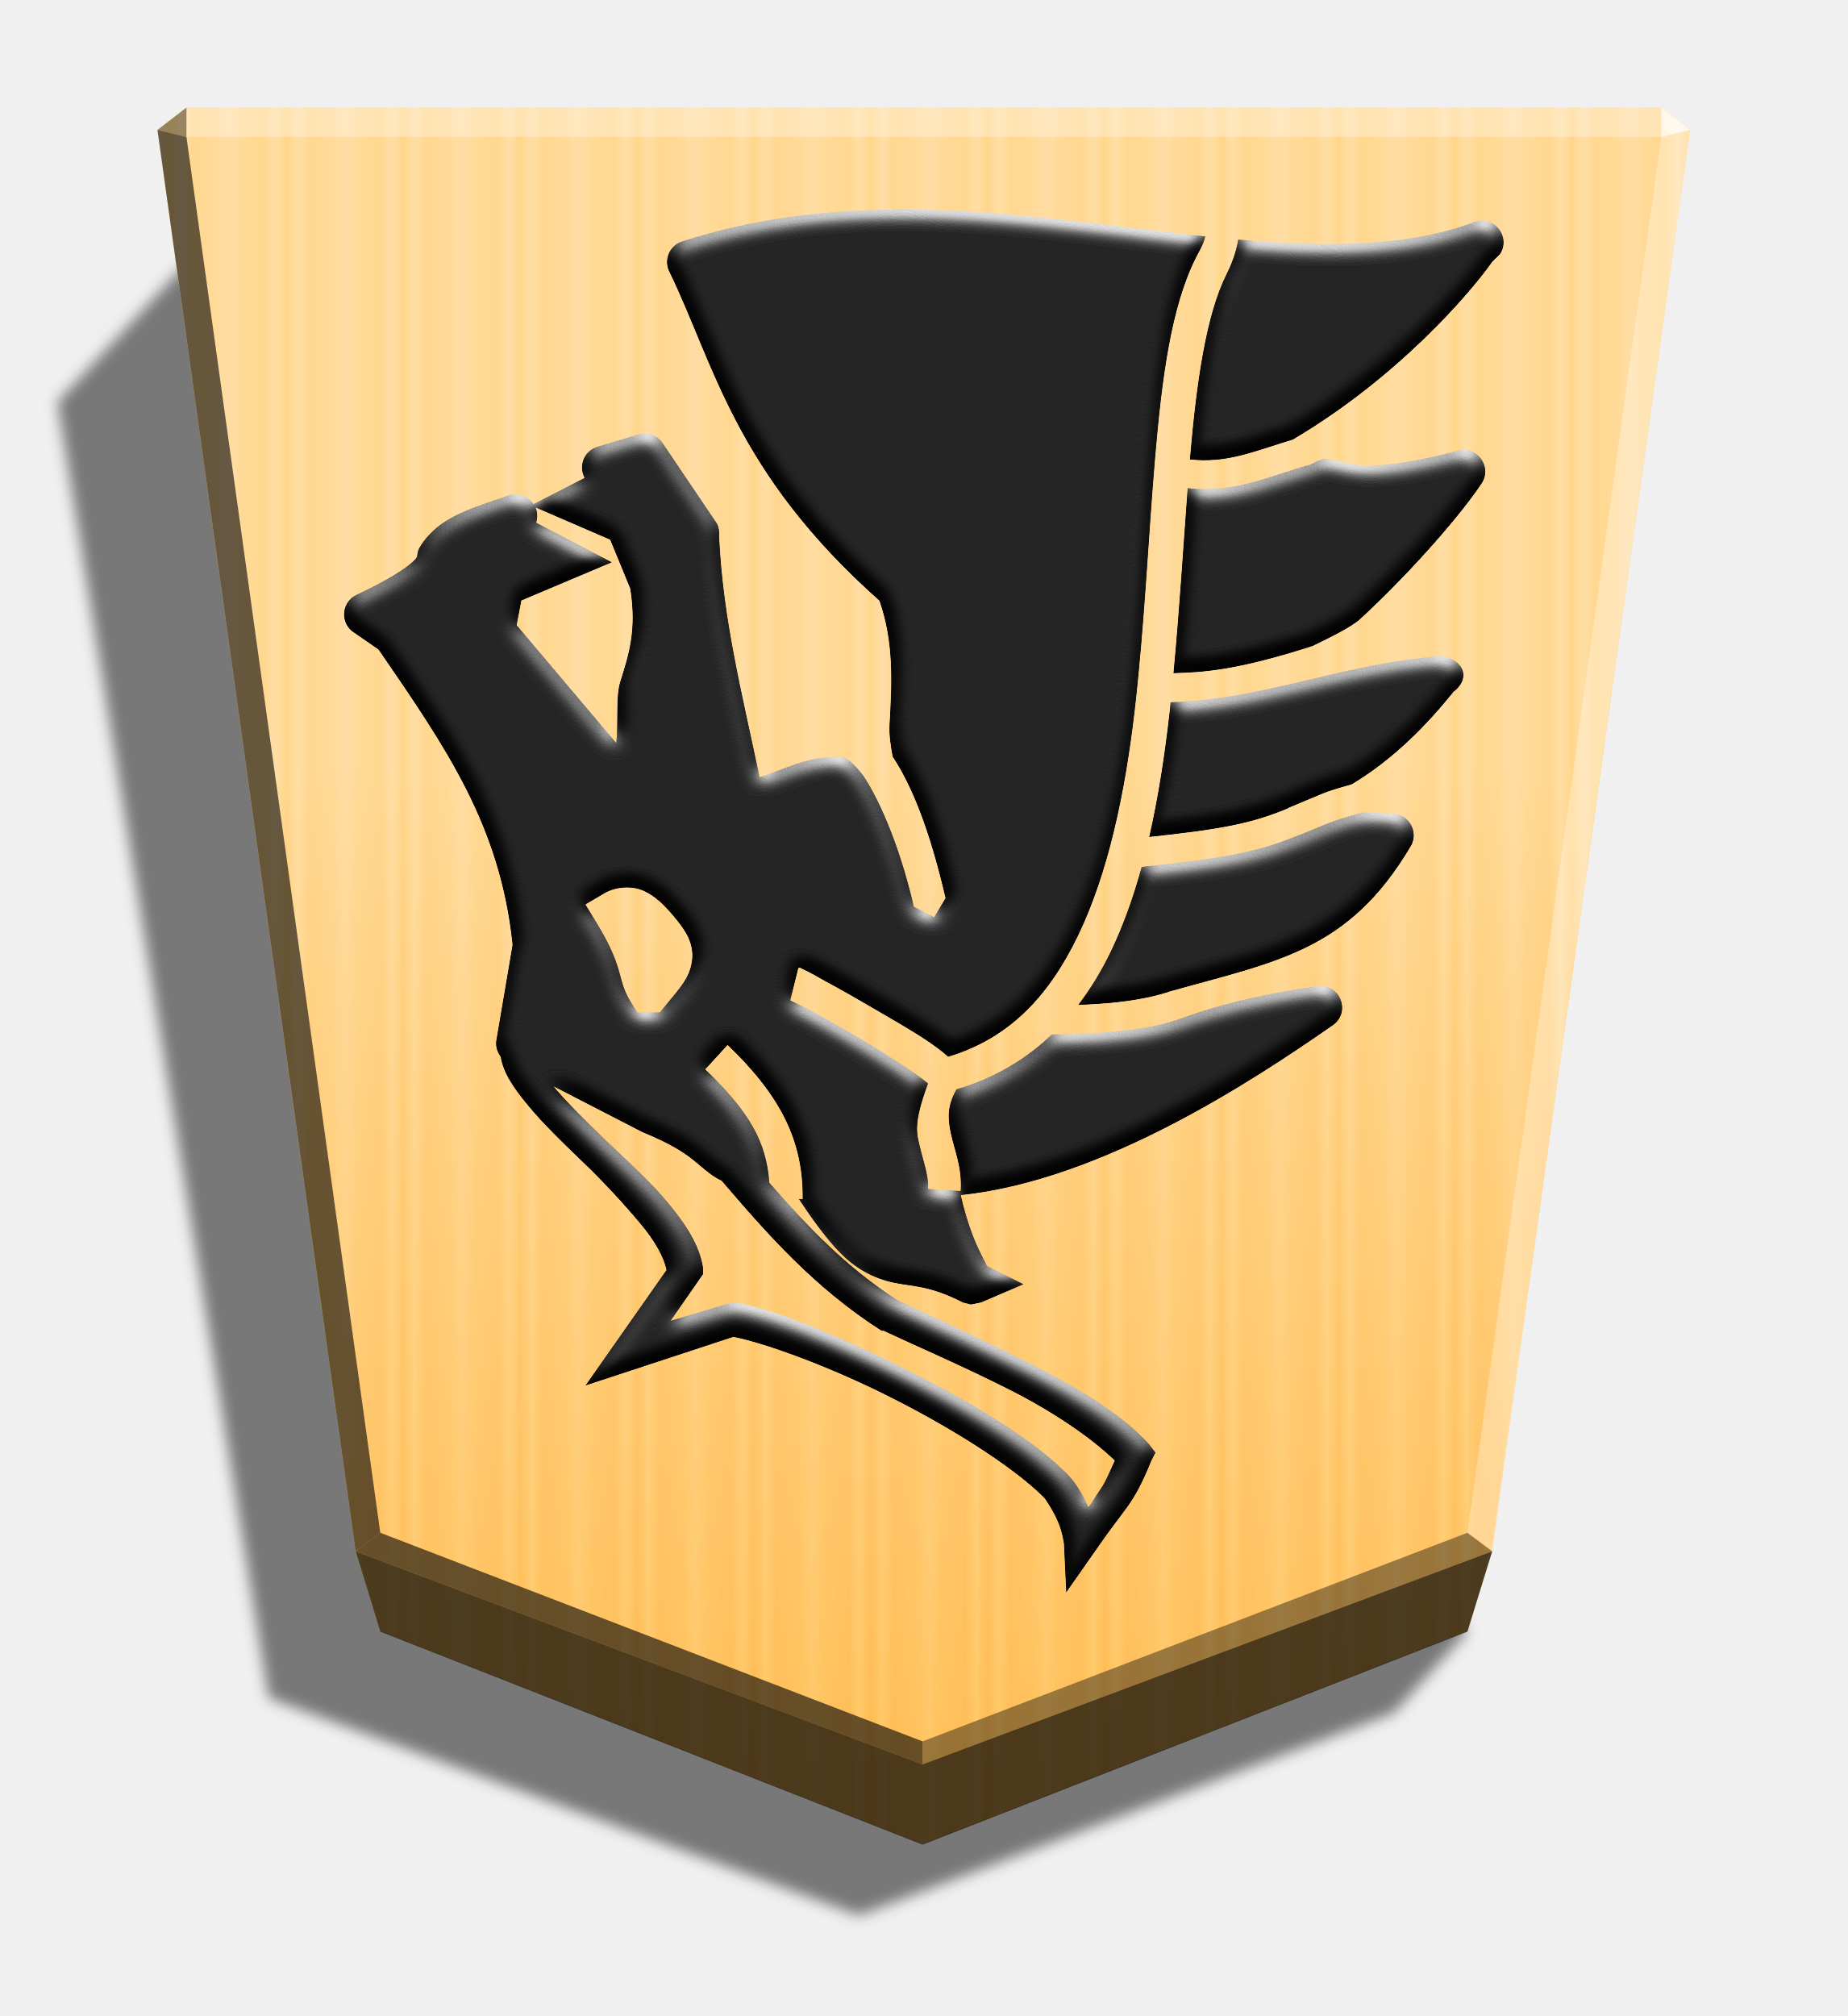
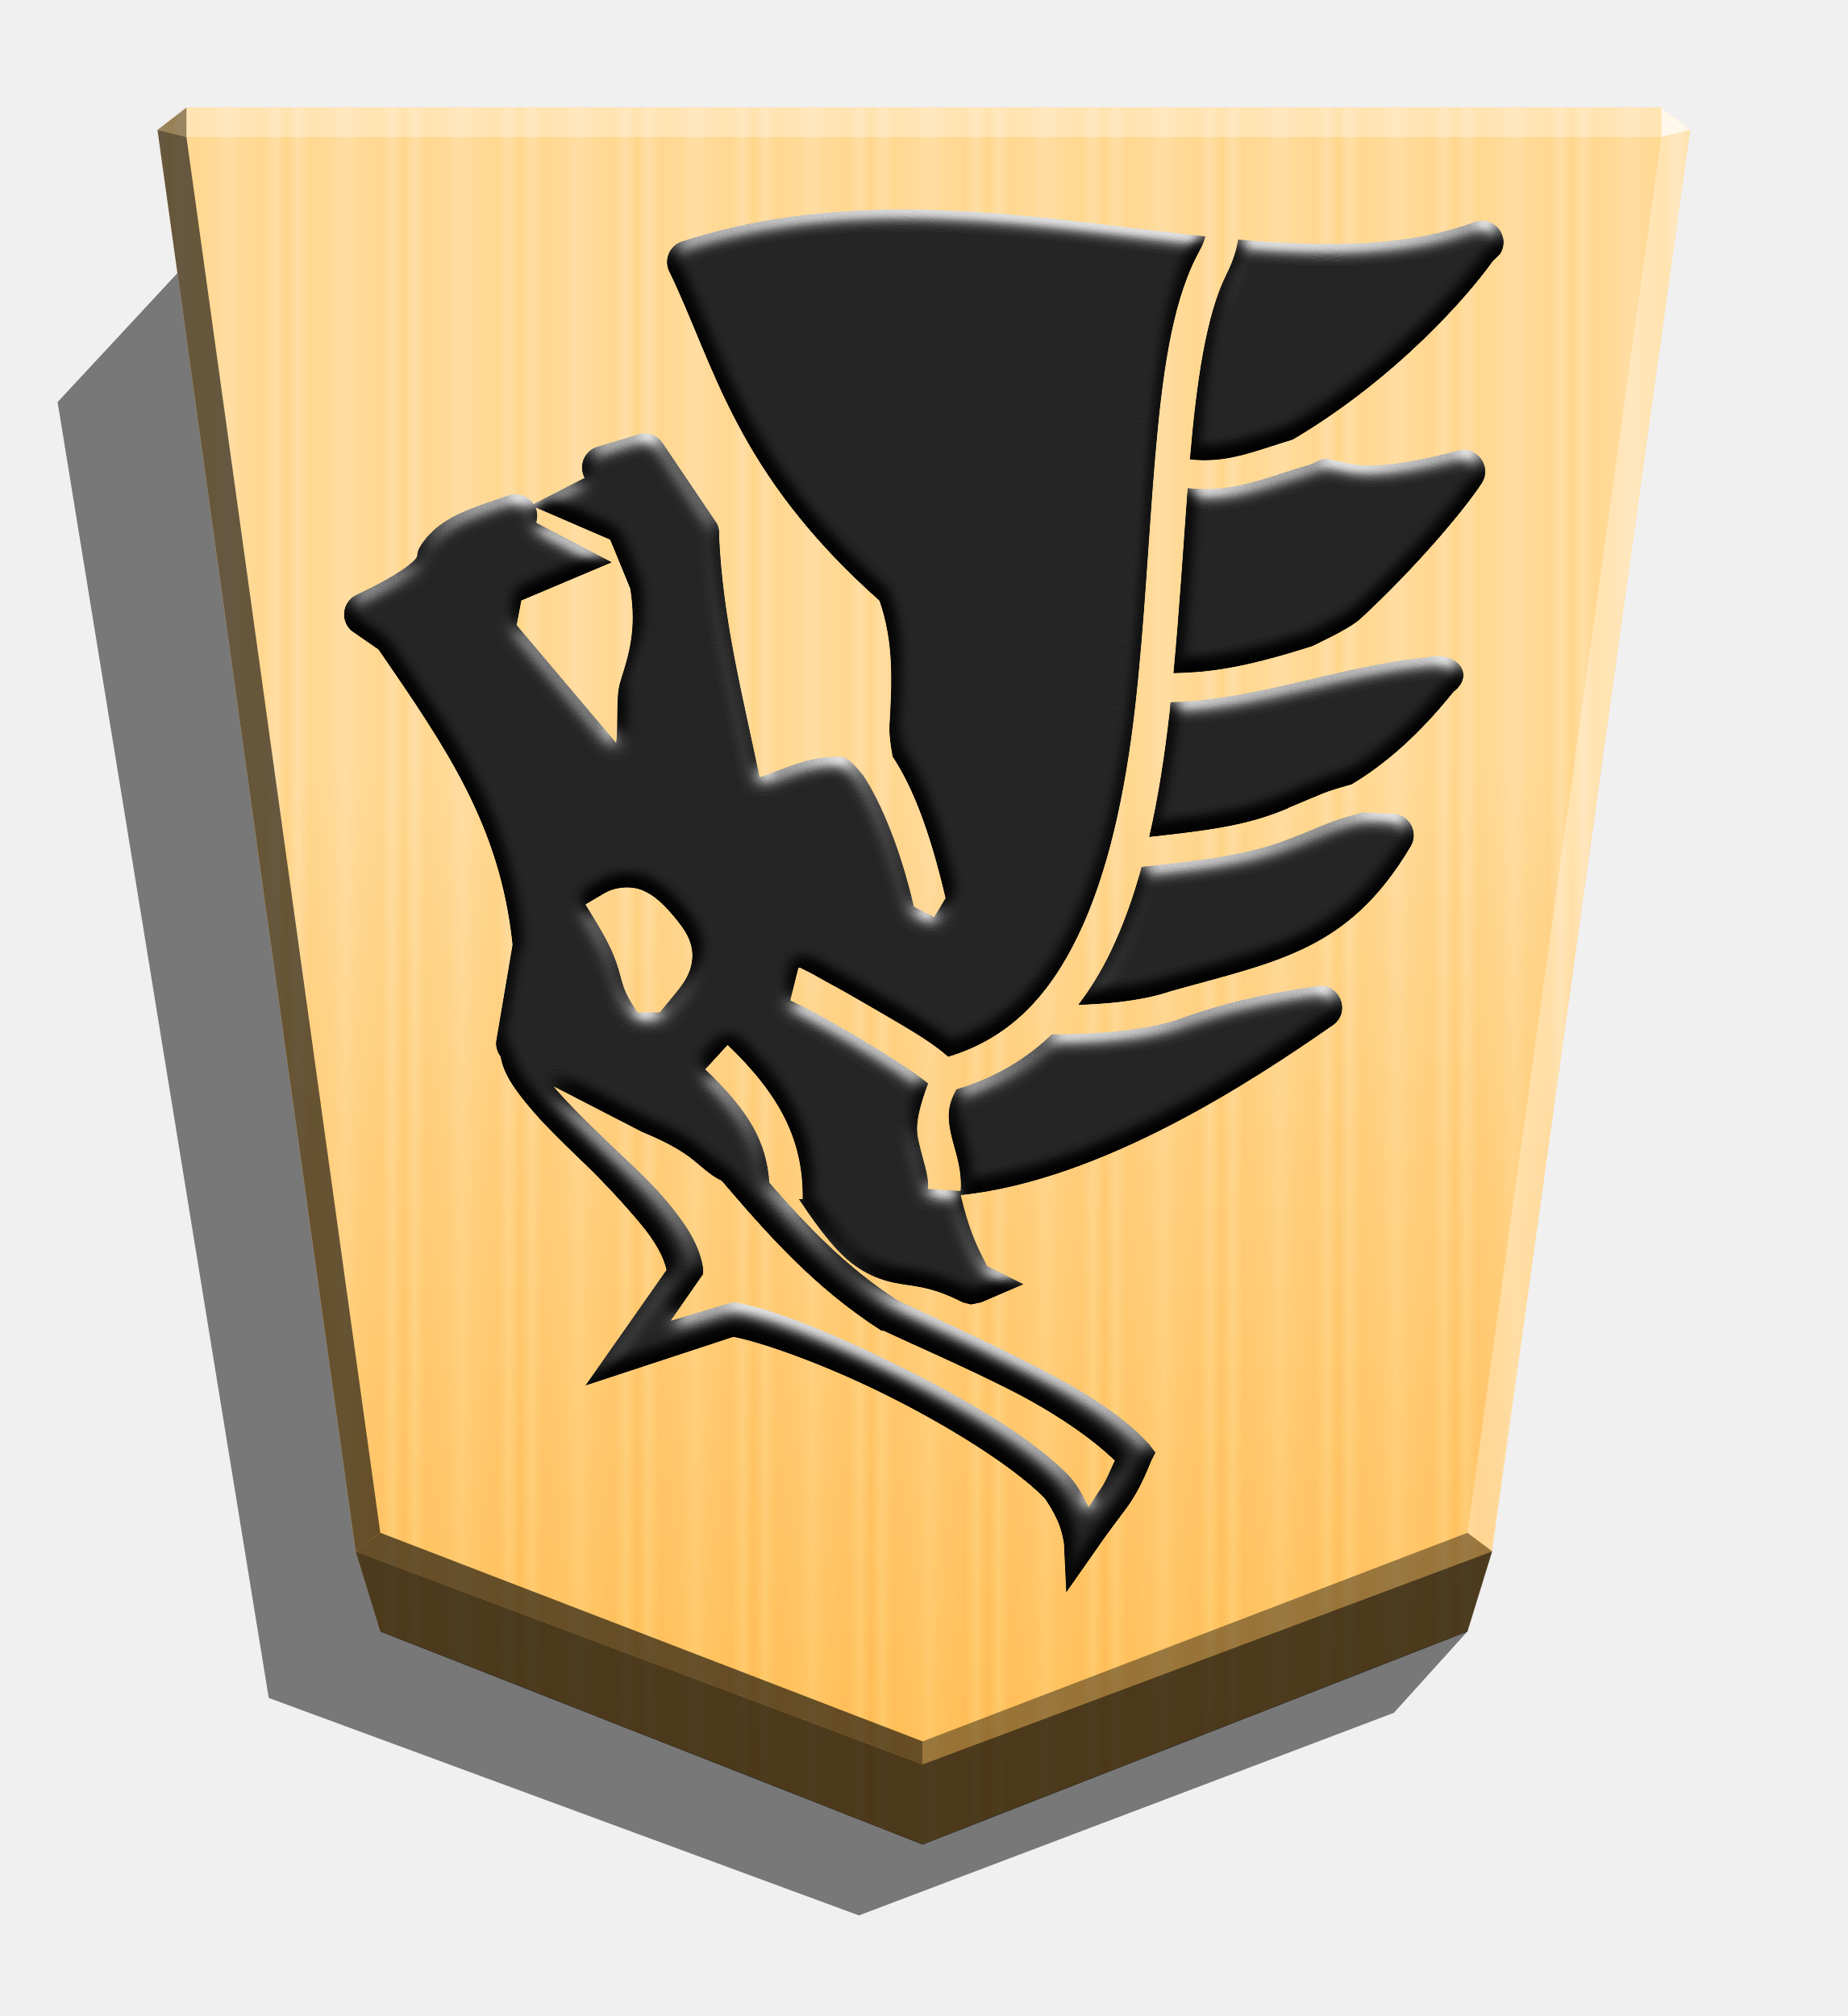
<svg xmlns="http://www.w3.org/2000/svg" width="498.898" height="544.252" viewBox="0 0 1320 1440">
  <defs>
-     <linearGradient id="1_HORSE_svg__b" x1="-1430.769" x2="-1409.955" y1="-77.47" y2="-77.47" gradientUnits="userSpaceOnUse" spreadMethod="reflect">
+     <linearGradient id="1_HORSE_svg__a" x1="-1430.769" x2="-1409.955" y1="-77.47" y2="-77.47" gradientUnits="userSpaceOnUse" spreadMethod="reflect">
      <stop offset="0" stop-color="#ffd285" />
      <stop offset=".232" stop-color="#ffcd79" />
      <stop offset=".616" stop-color="#ffca73" />
      <stop offset=".808" stop-color="#ffd386" />
      <stop offset="1" stop-color="#ffc86e" />
    </linearGradient>
-     <linearGradient id="1_HORSE_svg__c" x1="-904.556" x2="-904.556" y1="-406.052" y2="184.159" gradientUnits="userSpaceOnUse">
+     <linearGradient id="1_HORSE_svg__b" x1="-904.556" x2="-904.556" y1="-406.052" y2="184.159" gradientUnits="userSpaceOnUse">
      <stop offset="0" />
      <stop offset=".604" stop-color="#fff" />
    </linearGradient>
-     <filter id="1_HORSE_svg__a" width="1.023" height="1.02" x="-.012" y="-.01" color-interpolation-filters="sRGB">
-       <feGaussianBlur stdDeviation="2.441" />
-     </filter>
-     <filter id="1_HORSE_svg__d" width="1.07" height="1.058" x="-.035" y="-.029" color-interpolation-filters="sRGB">
+     <filter id="1_HORSE_svg__c" width="1.07" height="1.058" x="-.035" y="-.029" color-interpolation-filters="sRGB">
      <feGaussianBlur in="SourceGraphic" result="blur" stdDeviation="6" />
      <feDiffuseLighting in="blur" lighting-color="#fff" result="diffuse" surfaceScale="4">
        <feDistantLight azimuth="235" elevation="45" />
      </feDiffuseLighting>
      <feSpecularLighting in="blur" lighting-color="#fff" result="specular" specularExponent="25" surfaceScale="4">
        <feDistantLight azimuth="280" elevation="45" />
      </feSpecularLighting>
      <feComposite in="diffuse" in2="SourceGraphic" k1="1.4" operator="arithmetic" result="lit" />
      <feComposite in="lit" in2="specular" k2="1" k3="1" operator="arithmetic" result="shaded" />
      <feComposite in="shaded" in2="SourceGraphic" operator="in" />
    </filter>
  </defs>
-   <path d="m-2699.281 228.709 26.181 28.949 190.592 72.165 210.264-77.468 75.234-461.629-45.894-49.39z" filter="url(#1_HORSE_svg__a)" opacity=".5" transform="matrix(-2.0051 0 0 2.0051 -4364.078 706.823)" />
-   <path fill="url(#1_HORSE_svg__b)" d="m-1220.221-390.88-194.139 75.893-8.809 28.459-70.567 506.333 10.349 7.986h525.404l10.348-7.986-70.567-506.333-8.809-28.459z" transform="translate(-1787.64 533.54)scale(-2.0051)" />
-   <path fill="url(#1_HORSE_svg__c)" d="m-904.556-434.511-194.139 75.893-8.809 31.887-70.567 502.905 10.349 7.986h525.404l10.349-7.986-70.567-502.905-8.809-31.887z" opacity=".25" style="mix-blend-mode:overlay" transform="translate(-1154.688 446.054)scale(-2.0051)" />
+   <path d="m1048.25 1165.407-52.495 58.046-382.156 144.698-421.6-155.331L41.146 287.208l92.022-99.032z" opacity=".5" />
+   <path fill="url(#1_HORSE_svg__a)" d="m-1220.221-390.88-194.139 75.893-8.809 28.459-70.567 506.333 10.349 7.986h525.404l10.348-7.986-70.567-506.333-8.809-28.459z" transform="translate(-1787.64 533.54)scale(-2.0051)" />
+   <path fill="url(#1_HORSE_svg__b)" d="m-904.556-434.511-194.139 75.893-8.809 31.887-70.567 502.905 10.349 7.986h525.404l10.349-7.986-70.567-502.905-8.809-31.887z" opacity=".25" style="mix-blend-mode:overlay" transform="translate(-1154.688 446.054)scale(-2.0051)" />
  <path d="m133.204 97.854.043-21.064-20.75 16.013zm932.803 1010.214-17.664-13.248-389.274 149.021v16.402z" opacity=".4" />
  <path d="m253.993 1108.068 17.664-13.248 387.412 149.021v16.402z" opacity=".6" />
  <path d="m253.993 1108.068 17.664-13.248L133.204 97.854l-20.707-5.052z" opacity=".6" />
  <g fill="#fff">
    <path d="m1066.007 1108.068-17.664-13.248 138.453-996.966 20.707-5.052z" opacity=".3" />
    <path d="m1186.796 97.854-.043-21.064 20.75 16.013z" opacity=".8" />
    <path d="M1186.796 97.854H133.204l.043-21.064h1053.506z" opacity=".3" />
  </g>
  <path d="m271.655 1165.416-17.663-57.348 405.076 152.176 406.938-152.176-17.663 57.348-389.275 152.176z" opacity=".7" />
-   <path fill="#020202" d="m761.69 1137.52 20.29-28.975c11.025-16.137 17.248-23.556 23.182-31.864 5.986-8.316 10.93-17.32 17.373-33.33l2.957-5.78-4.366-5.77c-20.412-22.847-54.036-42.066-88.372-59.392-34.327-17.323-69.072-33.072-91.266-43.47-36.966-23.848-64.847-53.181-91.819-84.16-2.108-29.64-14.567-50.937-45.8-80.982l15.936-17.374c37.554 36.122 54.034 68.12 53.578 110.066h-2.738c8.925 13.419 17.985 26.077 27.388 36.22 16.332 17.627 32.946 22.608 46.359 24.617 13.398 2.058 23.38 2.868 43.465 13.043.063.032 5.682 1.448 5.773 1.448h.01c.254-.039 7.194-1.448 7.194-1.448l30.427-13.043-26.076-13.017c-.432-.711-.66-1.448-1.448-2.957-2.21-4.26-5.58-10.739-8.722-18.841-3.259-8.522-6.292-18.535-8.621-28.836 100.738-10.477 208.45-81.328 266.49-121.822 12.436-9.738 4.049-29.62-11.57-27.512-37.947 5.504-67.601 12.169-98.36 23.37l-.355.145-.01-.015c-12.576 4.46-27.036 6.866-41.383 8.47-18.867 2.109-37.064 2.515-49.754 2.515-18.603 17.763-41.152 31.257-68.166 39.212-6.39 11.314-6.488 19.553-4.257 30.629 2.438 11.95 8.42 25.151 7.198 42.018l-23.183-1.448c.737-10.142-4.26-21.686-7.198-36.22-2.337-11.237 2.108-25.06 7.198-39.108-2.827-2.439-7.711-6.183-15.936-11.596-9.941-6.593-22.71-14.67-34.773-21.734-12.06-7.1-24.125-13.904-33.316-18.842-4.559-2.438-8.72-4.369-11.59-5.778-1.447-.686-2.108-1.093-2.827-1.397l5.769-23.198h1.448c.61.24 2.21 1.219 2.827 1.447 1.219.585 1.295.66 2.961 1.448 3.26 1.6 8.314 4.659 13.023 7.199 9.532 5.072 21.006 11.62 33.331 18.841 12.324 7.199 25.726 14.783 36.225 21.735 7.1 4.669 12.586 8.705 17.168 12.842 44.289-13.296 72.348-44.033 92.91-86.739 21.432-44.49 33.69-101.923 40.576-162.233 6.903-60.314 9.634-123.11 14.465-179.632 4.87-56.518 11.351-106.616 28.97-141.965 2.956-5.791 5.582-9.83 6.794-15.461-21.554-2.26-43.607-4.996-66.166-7.72-98-11.889-203.916-22.521-308.555 11.606-8.011 3.13-11.971 12.268-8.728 20.257 32.897 67.475 46.746 143.784 150.637 236.12 10.295 29.653 8.926 57.874 7.199 88.366-.407 7.199.762 15.02 2.21 22.954 13.5 20.399 26.201 51.313 37.795 101.08l-8.117 13.585-14.402-7.404c-11.29-48.457-26.922-80.116-36.365-93.942-12.985-16.259-15.301-13.117-21.73-13.043-19.195.432-34.606 8.522-52.146 14.486-12.487-60.123-26.171-112.373-28.95-172.388.382-2.956-.146-6.007-1.447-8.732l-39.109-57.93c-3.868-5.498-10.93-7.914-17.373-5.793l-28.97 8.712c-8.621 2.515-13.3 11.87-10.145 20.29l.813 2.057-36.406 18.641c-3.869-6.01-11.3-8.514-18.014-6.15-9.533 3.478-20.345 6.587-31.858 11.603-11.524 4.997-23.902 12.368-31.864 26.06-.864 1.83-1.296 3.785-1.448 5.795-.053.33-.762 2.286-7.198 7.239-6.49 4.846-18.04 11.8-36.195 20.284-10.304 4.996-11.87 18.986-2.956 26.086l18.816 13.018c48.503 70.653 86.605 125.432 95.653 209.945.053.483-.043.94 0 1.448l-11.575 68.084c-.533 4.173.762 8.123 3.132 11.27 1.93 11.99 9.637 22.72 18.532 33.636 11.234 13.812 25.65 27.695 40.56 41.997 14.906 14.303 29.101 29.81 40.556 43.46 10.887 12.987 16.96 24.18 18.837 33.331l-57.95 82.574 105.746-34.778c20.248 3.868 63.52 19.022 107.192 40.576 44.896 22.162 90.9 50.643 114.458 73.882 1.6 1.6 6.901 9.934 10.14 17.379 3.258 7.404 4.366 15.687 4.366 15.93zm15.854-61.02c-3.863-8.867-9.194-17.912-15.854-24.462-27.532-27.167-74.08-53.987-120.236-76.77-46.154-22.785-89.96-40.626-115.884-44.908h-2.957l-43.465 13.043 23.183-33.33v-4.357c-2.515-17.071-13.404-32.687-26.092-47.821-12.69-15.134-28.532-29.159-43.444-43.466-14.051-13.482-27.597-26.858-37.274-38.4l63.34 32.623c33.1 13.703 36.487 21.092 49.257 30.422 2.109 1.524 4.661 3.043 7.407 4.356 32.705 38.2 66.099 76.334 114.23 107.151h1.449c23.098 10.825 56.48 25.176 89.813 41.992 30.501 15.39 58.297 34.096 75.329 50.71-3.434 7.404-6.597 15.314-10.145 20.282-2.032 2.804-5.82 9.223-8.656 12.934zM471.32 723.137h-15.936l-4.556-7.244c-5.583-8.803-6.7-16.302-8.931-23.612-2.21-7.315-5.58-16.548-15.395-32.768l-8.217-13.457 13.561-7.978c8.118-4.77 19.535-5.43 27.693-1.829 8.118 3.61 13.638 9.178 19.358 15.492l.18.212.207.207c4.044 4.833 7.509 8.87 10.376 13.72 2.957 4.847 5.278 11.344 4.87 18.123-.915 13.554-8.52 21.21-18.553 33.456zm298.881-5.324c9.03-.33 18.816-.914 28.727-2.006 12.941-1.473 25.791-3.935 35.75-7.214l-.031-.077c77.941-21.978 128.653-28.848 173.285-104.143 5.888-10.173-1.295-22.896-13.023-23.178l-21.414-.889-.155.031c-22.332 6.348-17.054 4.618-44.918 16.05l-.062-.144c-30.908 13.167-58.431 17.158-112.815 22.949-5.882 21.455-13.088 41.816-22.064 60.45-6.597 13.755-14.38 26.538-23.275 38.159zm50.72-119.956c48.472-5.212 72.56-9.106 99.628-20.64l-.067-.165c27.811-11.412 22.938-10.462 45.04-16.744l.712-.38c22.576-13.656 46.487-33.775 72.12-65.697 16.332-12.566 2.235-29.62-18.817-24.646-62.934 5.951-120.202 30.279-183.316 31.973-.25 2.438-.432 4.77-.712 7.198-3.434 30.37-8.013 60.485-14.587 89.09zm-380.803-67.314-70.998-84.015 3.348-17.58 64.698-27.3-54.007-28.231.432-2.26c.533-2.957.222-5.86-.914-8.619l53.206 22.997 14.346 34.918c4.668 29.558-.99 46.922-7.199 66.637-3.347 10.82-1.219 28.88-2.827 43.444zm398.151-49.681.052-.01c20.905-.584 44.643-1.753 99.39-19.383 13.274-6.462 27.605-13.49 34.008-19.266 37.948-34.97 73.419-76.481 86.9-97.064 7.703-12.05-3.65-27.19-17.375-23.172-49.786 13.086-70.957 11.963-85.462 7.239-10.437-1.499-8.037-3.414-19.416 2.49-31.21 8.82-53.87 20.545-87.953 16.984-3.132 41.879-5.89 87.033-10.145 132.183zm22.139-152.058.036-.015v-.021c21.262.095 38.308-7.234 63.128-14.732 75.886-44.816 127.528-105.677 142.338-126.799.66-.94 5.278-5.067 5.773-5.793 7.711-12.05-3.65-27.195-17.374-23.178-49.075 18.37-106.815 18.382-169.767 12.822-1.829 10.704-5.58 19.182-8.418 24.841-14.465 29.006-21.313 76.15-26.091 131.832-.01.132 0 .28-.021.432 3.653.406 7.097.61 10.396.61z" enable-background="accumulate" filter="url(#1_HORSE_svg__d)" overflow="visible" />
+   <path fill="#020202" d="m761.69 1137.52 20.29-28.975c11.025-16.137 17.248-23.556 23.182-31.864 5.986-8.316 10.93-17.32 17.373-33.33l2.957-5.78-4.366-5.77c-20.412-22.847-54.036-42.066-88.372-59.392-34.327-17.323-69.072-33.072-91.266-43.47-36.966-23.848-64.847-53.181-91.819-84.16-2.108-29.64-14.567-50.937-45.8-80.982l15.936-17.374c37.554 36.122 54.034 68.12 53.578 110.066h-2.738c8.925 13.419 17.985 26.077 27.388 36.22 16.332 17.627 32.946 22.608 46.359 24.617 13.398 2.058 23.38 2.868 43.465 13.043.063.032 5.682 1.448 5.773 1.448h.01c.254-.039 7.194-1.448 7.194-1.448l30.427-13.043-26.076-13.017c-.432-.711-.66-1.448-1.448-2.957-2.21-4.26-5.58-10.739-8.722-18.841-3.259-8.522-6.292-18.535-8.621-28.836 100.738-10.477 208.45-81.328 266.49-121.822 12.436-9.738 4.049-29.62-11.57-27.512-37.947 5.504-67.601 12.169-98.36 23.37l-.355.145-.01-.015c-12.576 4.46-27.036 6.866-41.383 8.47-18.867 2.109-37.064 2.515-49.754 2.515-18.603 17.763-41.152 31.257-68.166 39.212-6.39 11.314-6.488 19.553-4.257 30.629 2.438 11.95 8.42 25.151 7.198 42.018l-23.183-1.448c.737-10.142-4.26-21.686-7.198-36.22-2.337-11.237 2.108-25.06 7.198-39.108-2.827-2.439-7.711-6.183-15.936-11.596-9.941-6.593-22.71-14.67-34.773-21.734-12.06-7.1-24.125-13.904-33.316-18.842-4.559-2.438-8.72-4.369-11.59-5.778-1.447-.686-2.108-1.093-2.827-1.397l5.769-23.198h1.448c.61.24 2.21 1.219 2.827 1.447 1.219.585 1.295.66 2.961 1.448 3.26 1.6 8.314 4.659 13.023 7.199 9.532 5.072 21.006 11.62 33.331 18.841 12.324 7.199 25.726 14.783 36.225 21.735 7.1 4.669 12.586 8.705 17.168 12.842 44.289-13.296 72.348-44.033 92.91-86.739 21.432-44.49 33.69-101.923 40.576-162.233 6.903-60.314 9.634-123.11 14.465-179.632 4.87-56.518 11.351-106.616 28.97-141.965 2.956-5.791 5.582-9.83 6.794-15.461-21.554-2.26-43.607-4.996-66.166-7.72-98-11.889-203.916-22.521-308.555 11.606-8.011 3.13-11.971 12.268-8.728 20.257 32.897 67.475 46.746 143.784 150.637 236.12 10.295 29.653 8.926 57.874 7.199 88.366-.407 7.199.762 15.02 2.21 22.954 13.5 20.399 26.201 51.313 37.795 101.08l-8.117 13.585-14.402-7.404c-11.29-48.457-26.922-80.116-36.365-93.942-12.985-16.259-15.301-13.117-21.73-13.043-19.195.432-34.606 8.522-52.146 14.486-12.487-60.123-26.171-112.373-28.95-172.388.382-2.956-.146-6.007-1.447-8.732l-39.109-57.93c-3.868-5.498-10.93-7.914-17.373-5.793l-28.97 8.712c-8.621 2.515-13.3 11.87-10.145 20.29l.813 2.057-36.406 18.641c-3.869-6.01-11.3-8.514-18.014-6.15-9.533 3.478-20.345 6.587-31.858 11.603-11.524 4.997-23.902 12.368-31.864 26.06-.864 1.83-1.296 3.785-1.448 5.795-.053.33-.762 2.286-7.198 7.239-6.49 4.846-18.04 11.8-36.195 20.284-10.304 4.996-11.87 18.986-2.956 26.086l18.816 13.018c48.503 70.653 86.605 125.432 95.653 209.945.053.483-.043.94 0 1.448l-11.575 68.084c-.533 4.173.762 8.123 3.132 11.27 1.93 11.99 9.637 22.72 18.532 33.636 11.234 13.812 25.65 27.695 40.56 41.997 14.906 14.303 29.101 29.81 40.556 43.46 10.887 12.987 16.96 24.18 18.837 33.331l-57.95 82.574 105.746-34.778c20.248 3.868 63.52 19.022 107.192 40.576 44.896 22.162 90.9 50.643 114.458 73.882 1.6 1.6 6.901 9.934 10.14 17.379 3.258 7.404 4.366 15.687 4.366 15.93zm15.854-61.02c-3.863-8.867-9.194-17.912-15.854-24.462-27.532-27.167-74.08-53.987-120.236-76.77-46.154-22.785-89.96-40.626-115.884-44.908h-2.957l-43.465 13.043 23.183-33.33v-4.357c-2.515-17.071-13.404-32.687-26.092-47.821-12.69-15.134-28.532-29.159-43.444-43.466-14.051-13.482-27.597-26.858-37.274-38.4l63.34 32.623c33.1 13.703 36.487 21.092 49.257 30.422 2.109 1.524 4.661 3.043 7.407 4.356 32.705 38.2 66.099 76.334 114.23 107.151h1.449c23.098 10.825 56.48 25.176 89.813 41.992 30.501 15.39 58.297 34.096 75.329 50.71-3.434 7.404-6.597 15.314-10.145 20.282-2.032 2.804-5.82 9.223-8.656 12.934zM471.32 723.137h-15.936l-4.556-7.244c-5.583-8.803-6.7-16.302-8.931-23.612-2.21-7.315-5.58-16.548-15.395-32.768l-8.217-13.457 13.561-7.978c8.118-4.77 19.535-5.43 27.693-1.829 8.118 3.61 13.638 9.178 19.358 15.492l.18.212.207.207c4.044 4.833 7.509 8.87 10.376 13.72 2.957 4.847 5.278 11.344 4.87 18.123-.915 13.554-8.52 21.21-18.553 33.456zm298.881-5.324c9.03-.33 18.816-.914 28.727-2.006 12.941-1.473 25.791-3.935 35.75-7.214l-.031-.077c77.941-21.978 128.653-28.848 173.285-104.143 5.888-10.173-1.295-22.896-13.023-23.178l-21.414-.889-.155.031c-22.332 6.348-17.054 4.618-44.918 16.05l-.062-.144c-30.908 13.167-58.431 17.158-112.815 22.949-5.882 21.455-13.088 41.816-22.064 60.45-6.597 13.755-14.38 26.538-23.275 38.159zm50.72-119.956c48.472-5.212 72.56-9.106 99.628-20.64l-.067-.165c27.811-11.412 22.938-10.462 45.04-16.744l.712-.38c22.576-13.656 46.487-33.775 72.12-65.697 16.332-12.566 2.235-29.62-18.817-24.646-62.934 5.951-120.202 30.279-183.316 31.973-.25 2.438-.432 4.77-.712 7.198-3.434 30.37-8.013 60.485-14.587 89.09zm-380.803-67.314-70.998-84.015 3.348-17.58 64.698-27.3-54.007-28.231.432-2.26c.533-2.957.222-5.86-.914-8.619l53.206 22.997 14.346 34.918c4.668 29.558-.99 46.922-7.199 66.637-3.347 10.82-1.219 28.88-2.827 43.444zm398.151-49.681.052-.01c20.905-.584 44.643-1.753 99.39-19.383 13.274-6.462 27.605-13.49 34.008-19.266 37.948-34.97 73.419-76.481 86.9-97.064 7.703-12.05-3.65-27.19-17.375-23.172-49.786 13.086-70.957 11.963-85.462 7.239-10.437-1.499-8.037-3.414-19.416 2.49-31.21 8.82-53.87 20.545-87.953 16.984-3.132 41.879-5.89 87.033-10.145 132.183zm22.139-152.058.036-.015v-.021c21.262.095 38.308-7.234 63.128-14.732 75.886-44.816 127.528-105.677 142.338-126.799.66-.94 5.278-5.067 5.773-5.793 7.711-12.05-3.65-27.195-17.374-23.178-49.075 18.37-106.815 18.382-169.767 12.822-1.829 10.704-5.58 19.182-8.418 24.841-14.465 29.006-21.313 76.15-26.091 131.832-.01.132 0 .28-.021.432 3.653.406 7.097.61 10.396.61z" enable-background="accumulate" filter="url(#1_HORSE_svg__c)" overflow="visible" />
</svg>
